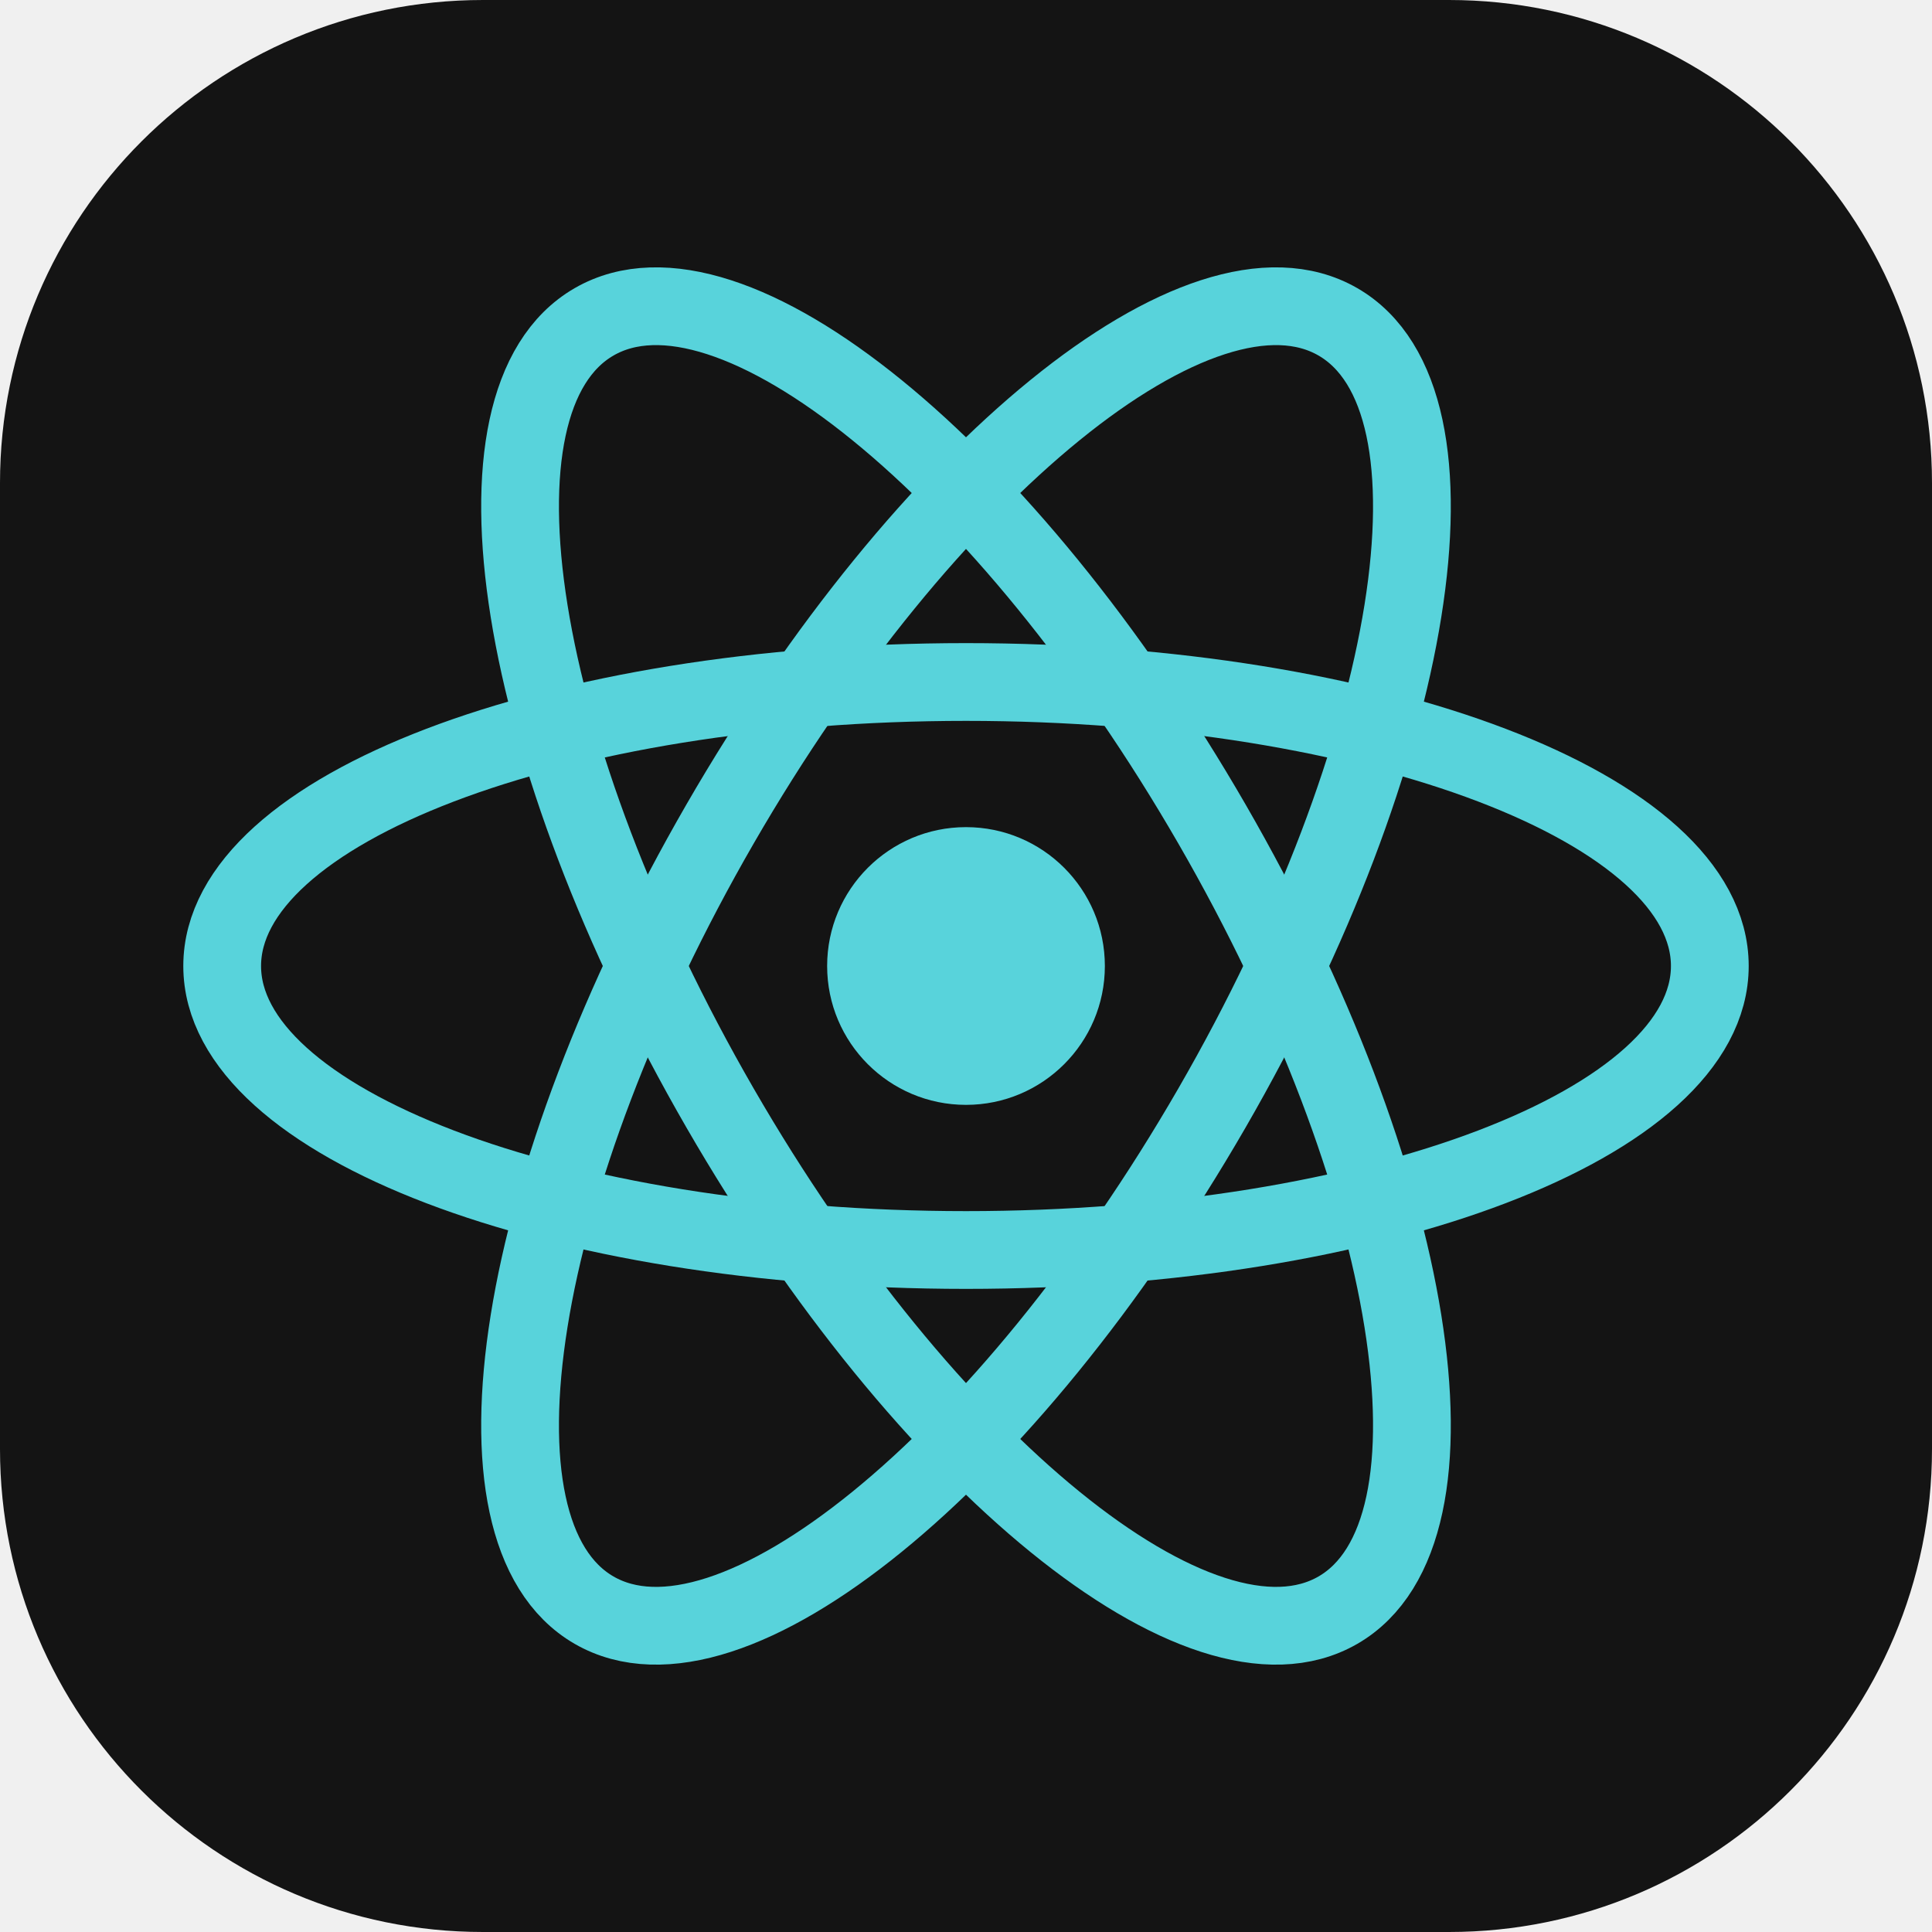
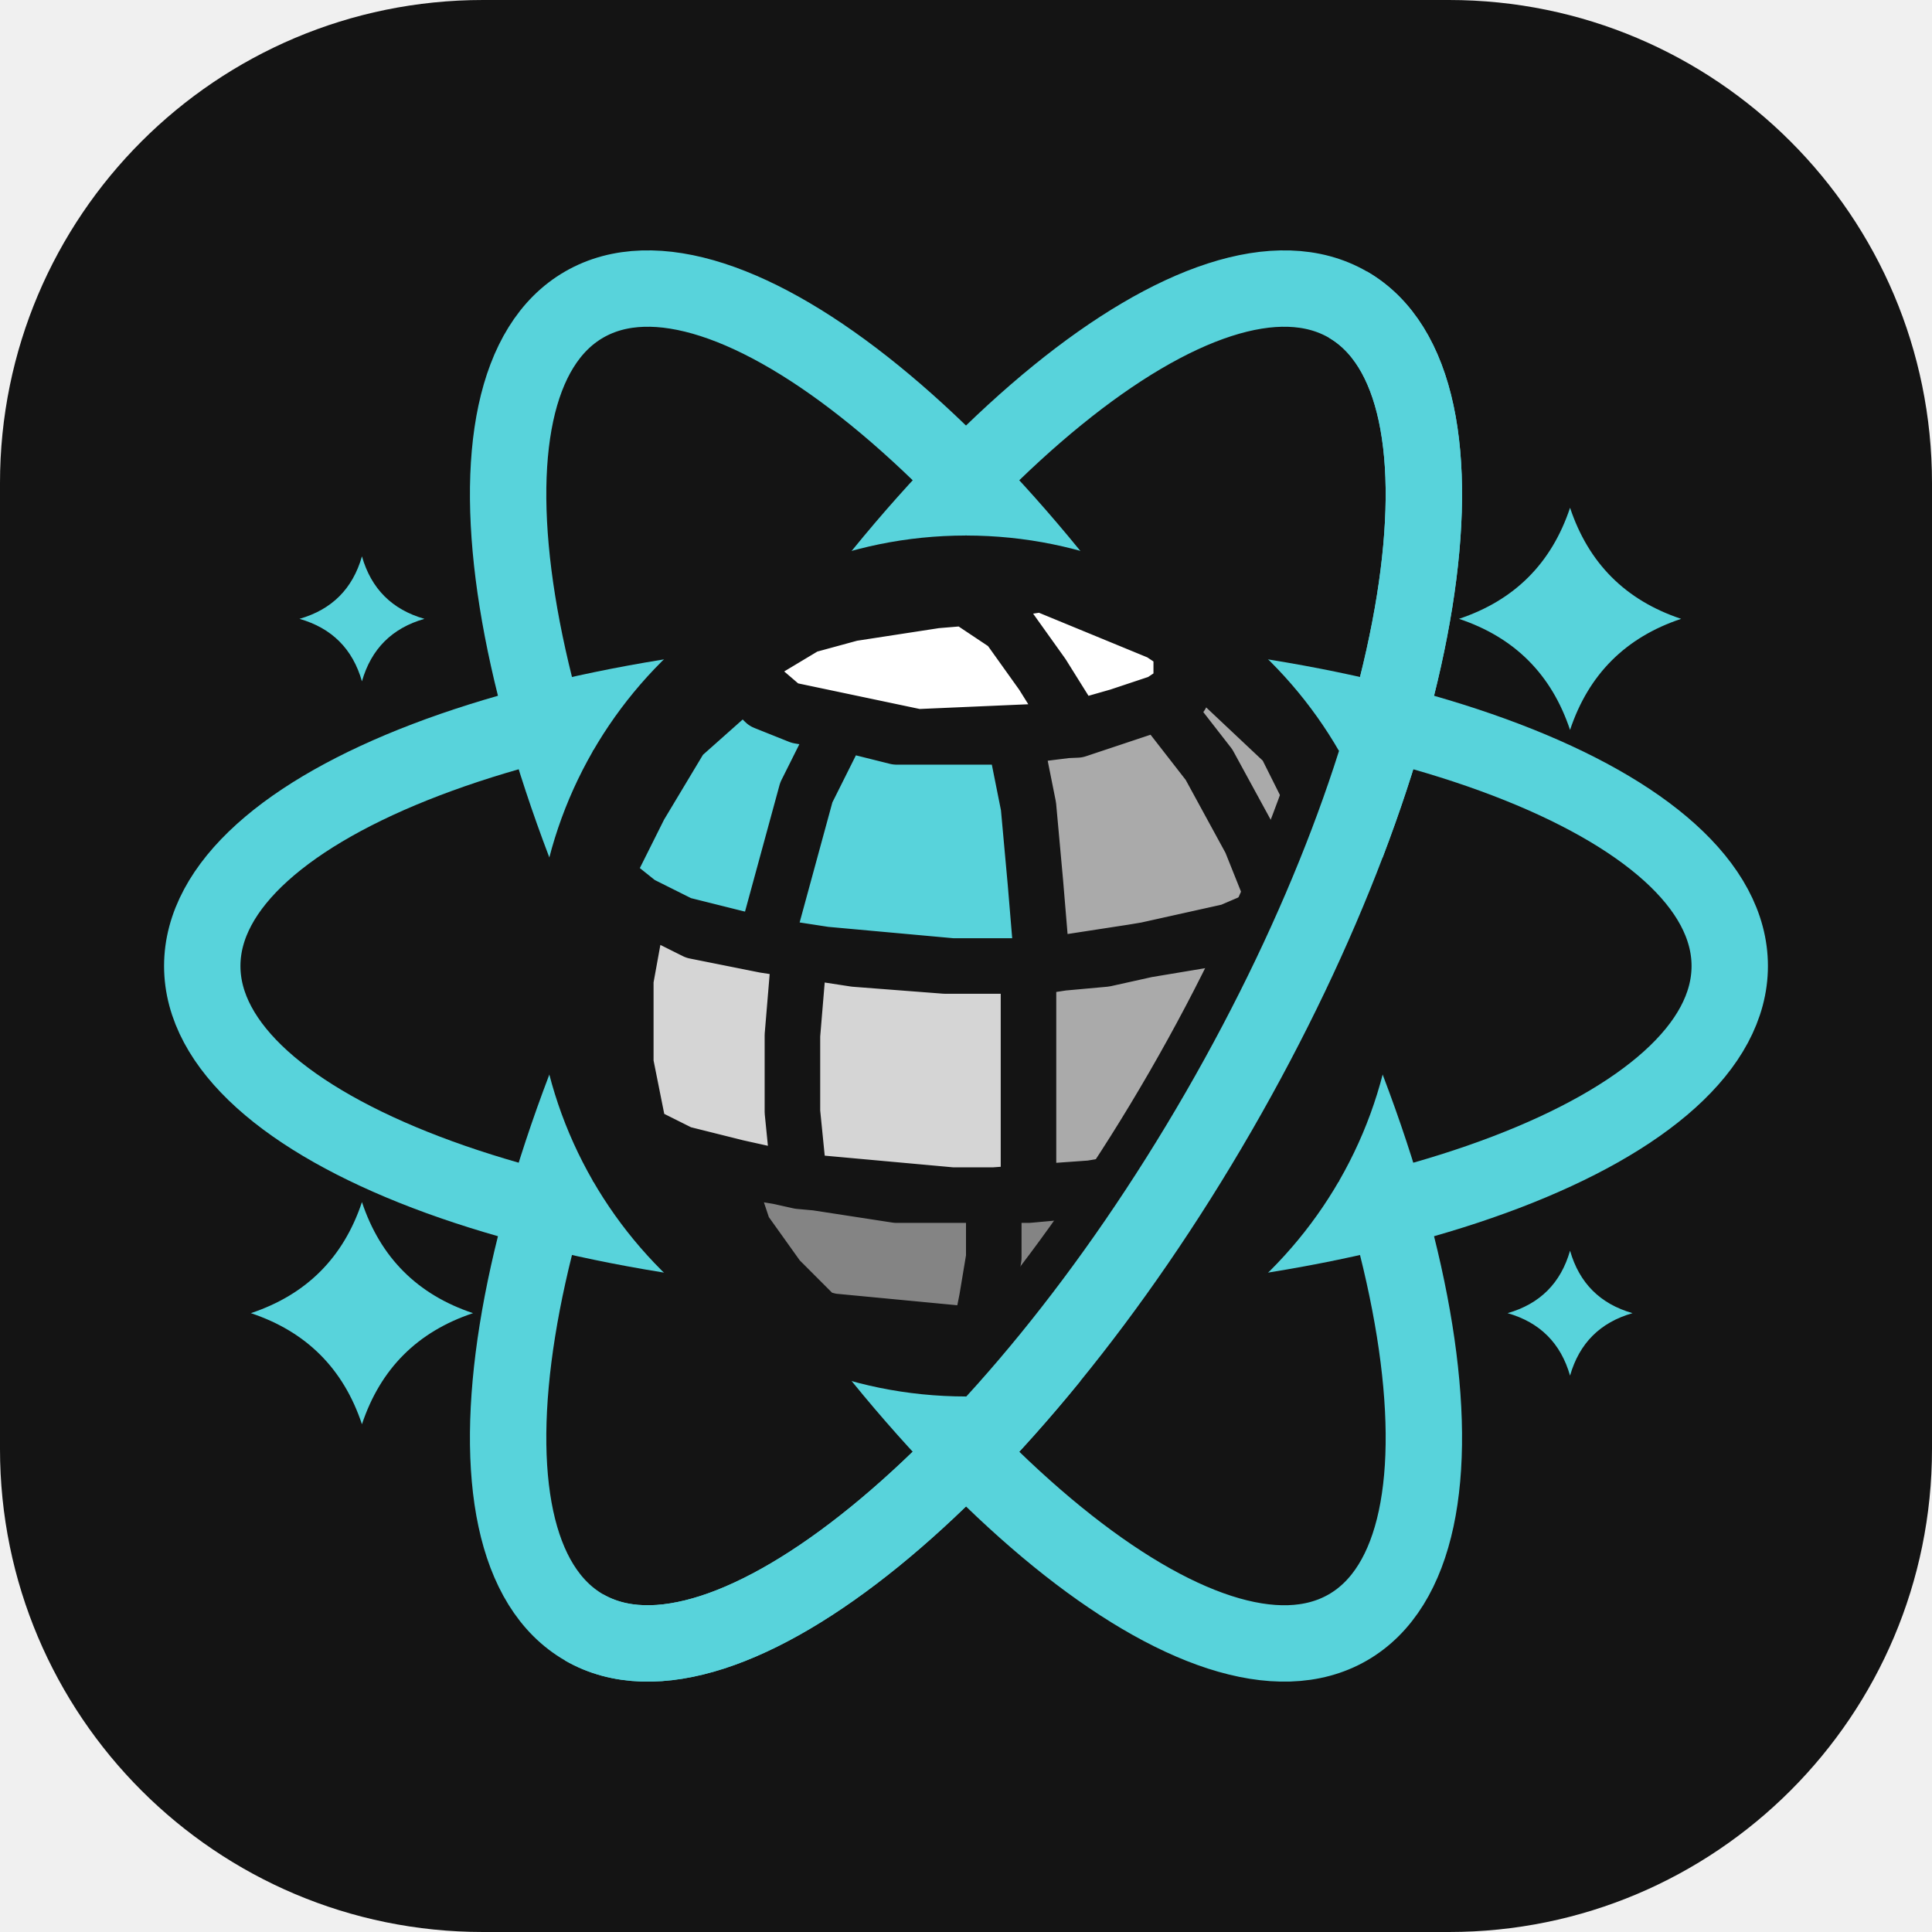
<svg xmlns="http://www.w3.org/2000/svg" width="32" height="32" viewBox="0 0 32 32">
+   <defs>
+     <mask id="ball" maskUnits="userSpaceOnUse" x="-116" y="-116" width="232" height="232">
+       <rect x="-116" y="-116" width="232" height="232" fill="#fff" />
+       <path fill="none" stroke="#000" stroke-width="8" stroke-linejoin="round" d="M-53-18L-53-17L-52-13L-47-23L-41-33L-32-41L-33-44L-31-46L-29-48ZM16-34L31-39L31-46L28-48L11-55L6-55L0-53L6-49L11-42ZM-28-49L-33-43L-23-49L-12-52L0-53L6-55L11-55ZM-33-43L-26-37L-7-33L16-34L11-42L6-49L0-53L-12-52L-23-49ZM-53 18L-51 21L-47 24L-49 14L-49 2L-47-9L-51-12L-53-15L-53-18ZM-47 24L-41 27L-33 29L-24 31L-25 21L-25 10L-24-2L-33-4L-41-6L-47-9L-49 2L-49 14ZM-24 31L-13 32L-2 33L9 33L9 23L9 11L9 0L-2 0L-13-1L-24-2L-25 10L-25 21ZM-29 48L-27 49L-21 51L-27 45L-32 38L-35 29L-44 26L-50 22L-53 18ZM9 33L20 32L29 30L38 28L40 18L40 6L38-5L29-3L20-1L9 0L9 11L9 23ZM11 0L24-2L36-4L45-8L41-18L35-29L28-38L22-36L15-34L7-33L9-23L10-12ZM45-8L51-11L53-16L53-18L46-32L41-38L32-45L33-43L31-40L28-38L35-29L41-18ZM28 49L21 51L0 53L0 56ZM0 56L0 53L-21 51L-28 49ZM2 53L11 53L19 51L25 50L32 44L37 36L40 27L30 30L18 32L4 33L4 42L3 48ZM25 50L29 48L53 18L52 20L48 24L40 27L37 36L32 44ZM-21 51L-14 52L-6 53L2 53L3 48L4 42L4 33L-10 33L-23 31L-35 29L-32 38L-27 45ZM38 28L45 25L50 22L53 19L55 8L55-3L53-14L50-11L45-8L38-5L40 6L40 18ZM53 19L53 18L53-18L53-17L53-14L55-3L55 8ZM29-48L32-45L41-38L46-32ZM-52-13L-47-9L-39-5L-29-3L-26-14L-23-25L-18-35L-24-36L-29-38L-32-41L-41-33L-47-23ZM-29-3L-16-1L-3 0L11 0L10-12L9-23L7-33L-2-33L-10-33L-18-35L-23-25L-26-14Z" />
+       <path fill="none" stroke="#000" stroke-width="23" stroke-linecap="round" d="M-110 0A110 42 0 0 0 110 0" transform="rotate(300)" />
+     </mask>
+     <mask id="orbit" maskUnits="userSpaceOnUse" x="-116" y="-116" width="232" height="232">
+       <rect x="-116" y="-116" width="232" height="232" fill="#fff" />
+       <circle r="62" fill="#000" />
+     </mask>
+   </defs>
  <rect width="32" height="32" fill="#141414" rx="8" />
-   <g fill="none" stroke="#58D3DB" stroke-width="1.15" transform="translate(16 16) scale(1.12)">
-     <ellipse rx="11" ry="4.2" />
-     <ellipse rx="11" ry="4.2" transform="rotate(60)" />
-     <ellipse rx="11" ry="4.2" transform="rotate(120)" />
+   <g transform="translate(16 16) scale(.115)">
+     <g fill="none" stroke="#58D3DB" stroke-width="11" mask="url(#orbit)">
+       <ellipse rx="110" ry="42" />
+       <ellipse rx="110" ry="42" transform="rotate(60)" />
+       <ellipse rx="110" ry="42" transform="rotate(120)" />
+     </g>
+     <g mask="url(#ball)">
+       <path fill="#fff" d="M-53-18L-53-17L-52-13L-47-23L-41-33L-32-41L-33-44L-31-46L-29-48ZM16-34L31-39L31-46L28-48L11-55L6-55L0-53L6-49L11-42ZM-28-49L-33-43L-23-49L-12-52L0-53L6-55L11-55ZM-33-43L-26-37L-7-33L16-34L11-42L6-49L0-53L-12-52L-23-49Z" />
+       <path fill="#fff" fill-opacity=".82" d="M-53 18L-51 21L-47 24L-49 14L-49 2L-47-9L-51-12L-53-15L-53-18ZM-47 24L-41 27L-33 29L-24 31L-25 21L-25 10L-24-2L-33-4L-41-6L-47-9L-49 2L-49 14ZM-24 31L-13 32L-2 33L9 33L9 23L9 11L9 0L-2 0L-13-1L-24-2L-25 10L-25 21Z" />
+       <path fill="#fff" fill-opacity=".64" d="M-29 48L-27 49L-21 51L-27 45L-32 38L-35 29L-44 26L-50 22L-53 18ZM9 33L20 32L29 30L38 28L40 18L40 6L38-5L29-3L20-1L9 0L9 11L9 23ZM11 0L24-2L36-4L45-8L41-18L35-29L28-38L22-36L15-34L7-33L9-23L10-12ZM45-8L51-11L53-16L53-18L46-32L41-38L32-45L33-43L31-40L28-38L35-29L41-18Z" />
+       <path fill="#fff" fill-opacity=".48" d="M28 49L21 51L0 53L0 56ZM0 56L0 53L-21 51L-28 49ZM2 53L11 53L19 51L25 50L32 44L37 36L40 27L30 30L18 32L4 33L4 42L3 48ZM25 50L29 48L53 18L52 20L48 24L40 27L37 36L32 44ZM-21 51L-14 52L-6 53L2 53L3 48L4 42L4 33L-10 33L-23 31L-35 29L-32 38L-27 45ZM38 28L45 25L50 22L53 19L55 8L55-3L53-14L50-11L45-8L38-5L40 6L40 18ZM53 19L53 18L53-18L53-17L53-14L55-3L55 8ZM29-48L32-45L41-38L46-32Z" />
+       <path fill="#58D3DB" d="M-52-13L-47-9L-39-5L-29-3L-26-14L-23-25L-18-35L-24-36L-29-38L-32-41L-41-33L-47-23ZM-29-3L-16-1L-3 0L11 0L10-12L9-23L7-33L-2-33L-10-33L-18-35L-23-25L-26-14Z" />
+     </g>
+     <path fill="none" stroke="#58D3DB" stroke-width="11" d="M-110 0A110 42 0 0 0 110 0" transform="rotate(300)" />
+     <path fill="#58D3DB" d="M87 -66Q91 -54 103 -50Q91 -46 87 -34Q83 -46 71 -50Q83 -54 87 -66ZM-87 34Q-83 46 -71 50Q-83 54 -87 66Q-91 54 -103 50Q-91 46 -87 34ZM-87 -59Q-85 -52 -78 -50Q-85 -48 -87 -41Q-89 -48 -96 -50Q-89 -52 -87 -59ZM87 41Q89 48 96 50Q89 52 87 59Q85 52 78 50Q85 48 87 41Z" />
  </g>
-   <circle cx="16" cy="16" r="2.3" fill="#58D3DB" />
</svg>
